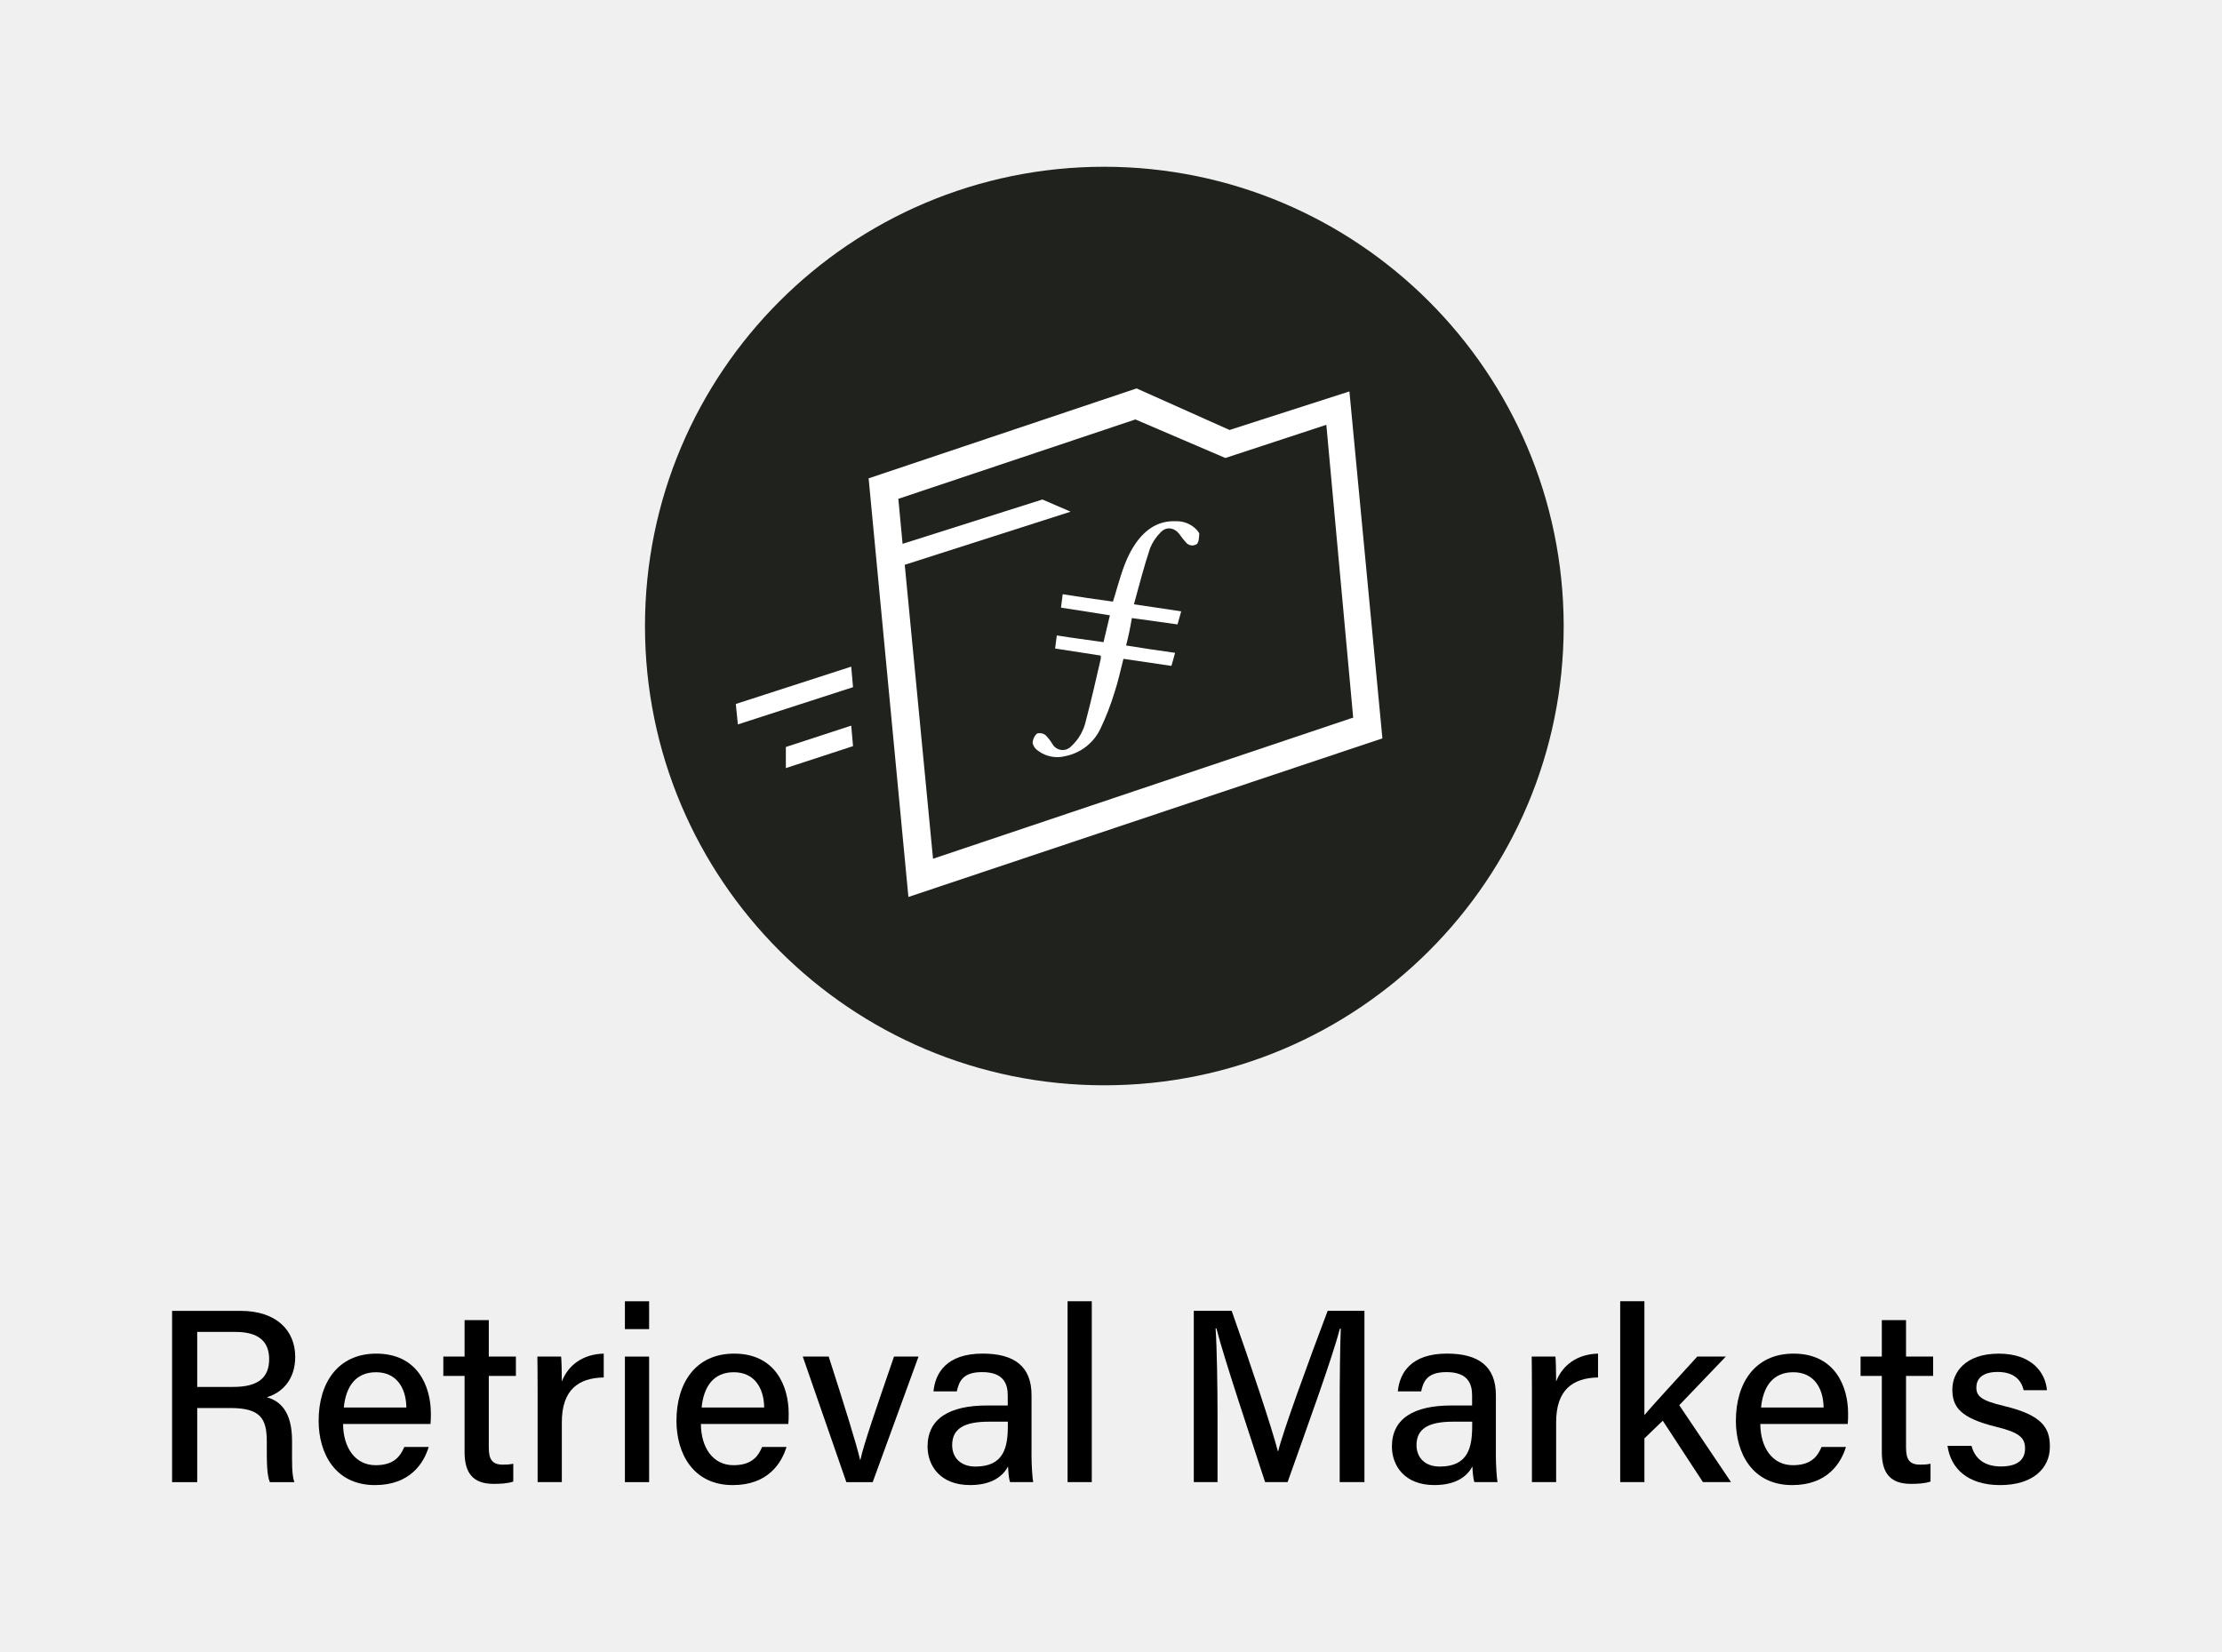
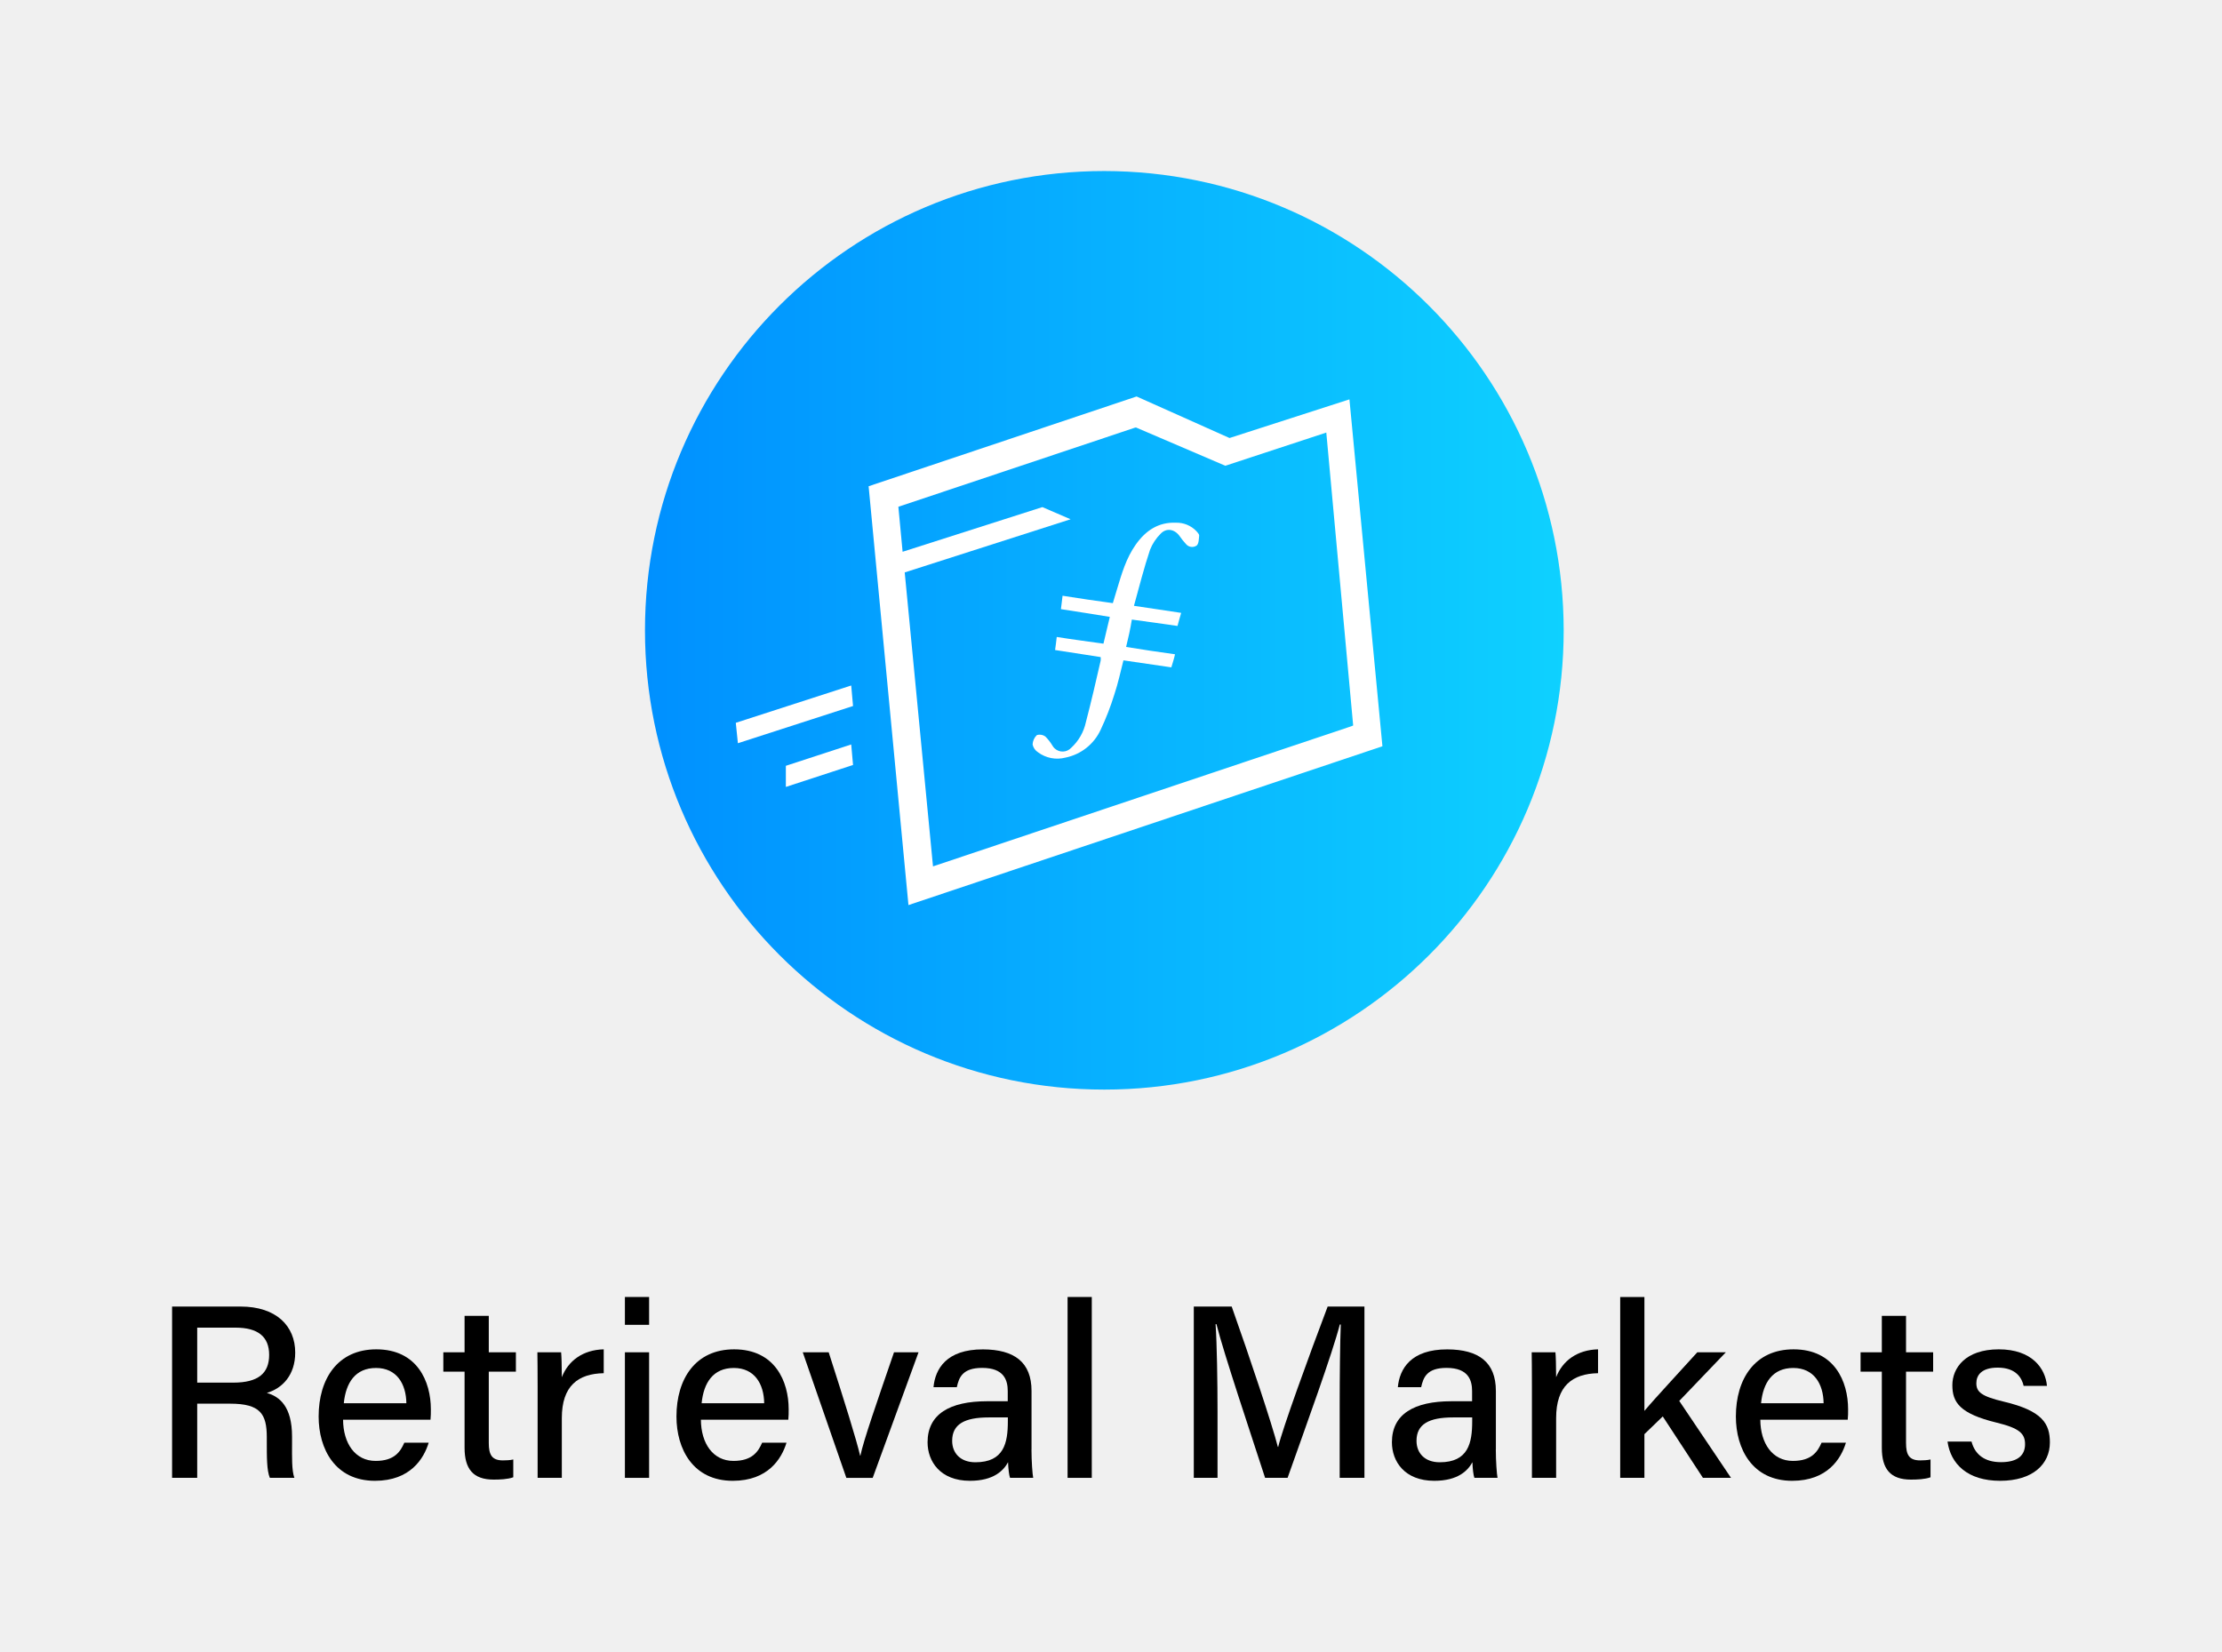
<svg xmlns="http://www.w3.org/2000/svg" id="Layer_1" viewBox="0 0 850 632">
  <defs>
-     <style>.cls-1,.cls-2{fill:#fff;}.cls-3{fill:#20221e;}.cls-2{fill-rule:evenodd;}</style>
+     <style>.cls-1{fill:url(#linear-gradient);}.cls-2,.cls-3{fill:#fff;}.cls-3{fill-rule:evenodd;}</style>
+     <linearGradient id="linear-gradient" x1="245.7" y1="-1143.93" x2="597.52" y2="-1143.93" gradientTransform="translate(1.3 -901.5) scale(1 -1)" gradientUnits="userSpaceOnUse">
+       <stop offset="0" stop-color="#0090ff" />
+       <stop offset="1" stop-color="#0ed1ff" />
+     </linearGradient>
  </defs>
  <g>
-     <path d="M75.44,538.7v28.37h-9.61v-65.53h26.21c13.62,0,20.89,7.41,20.89,17.62,0,8.57-4.87,13.65-10.86,15.43,4.95,1.39,9.65,5.27,9.65,16.71v2.89c0,4.5-.17,10.08,.89,12.88h-9.39c-1.18-2.83-1.16-7.9-1.16-14.2v-1.31c0-8.92-2.48-12.85-14.01-12.85h-12.63Zm0-8.06h13.8c9.59,0,13.72-3.61,13.72-10.62s-4.34-10.42-12.86-10.42h-14.66v21.04Z" />
-     <path d="M131.24,544.81c.05,9.04,4.6,15.78,12.46,15.78,7.2,0,9.49-3.59,10.97-6.98h9.32c-1.85,6.1-7.03,14.59-20.56,14.59-15.24,0-21.54-12.19-21.54-24.6,0-14.43,7.3-25.7,22.06-25.7,15.69,0,20.87,12.34,20.87,22.92,0,1.49,0,2.69-.14,4h-33.44Zm24.21-6.3c-.1-7.45-3.73-13.49-11.61-13.49s-11.54,5.6-12.32,13.49h23.92Z" />
-     <path d="M169.59,519.03h8.13v-13.94h9.26v13.94h10.37v7.4h-10.37v27.28c0,4.47,1.13,6.67,5.41,6.67,1.07,0,2.71-.05,3.96-.35v6.81c-2.16,.79-5.15,.89-7.52,.89-7.84,0-11.11-4.09-11.11-12.15v-29.15h-8.13v-7.4Z" />
-     <path d="M205.66,532.08c0-6.34-.05-10.21-.09-13.05h9.08c.14,1.3,.27,5.26,.27,9.54,2.44-6.3,8.05-10.47,16.03-10.67v9.12c-9.81,.19-16.03,4.84-16.03,17.18v22.86h-9.26v-34.99Z" />
-     <path d="M239.05,497.87h9.26v10.65h-9.26v-10.65Zm0,21.16h9.26v48.04h-9.26v-48.04Z" />
-     <path d="M268.12,544.81c.05,9.04,4.6,15.78,12.46,15.78,7.2,0,9.49-3.59,10.97-6.98h9.32c-1.85,6.1-7.03,14.59-20.56,14.59-15.24,0-21.54-12.19-21.54-24.6,0-14.43,7.3-25.7,22.06-25.7,15.69,0,20.87,12.34,20.87,22.92,0,1.49,0,2.69-.14,4h-33.44Zm24.21-6.3c-.1-7.45-3.73-13.49-11.61-13.49s-11.54,5.6-12.32,13.49h23.92Z" />
-     <path d="M317.01,519.03c6.1,18.99,10.65,33.58,12.02,39.54h.1c1.21-5.85,6.24-20.25,12.86-39.54h9.38l-17.53,48.04h-10.08l-16.67-48.04h9.93Z" />
-     <path d="M394.58,556.21c0,4.41,.37,9.51,.66,10.85h-8.86c-.38-1.05-.66-3.38-.76-5.98-1.69,3.1-5.41,7.11-14.57,7.11-11.38,0-16.22-7.42-16.22-14.75,0-10.77,8.49-15.7,22.73-15.7h7.94v-3.87c0-4.08-1.33-8.9-9.77-8.9-7.56,0-8.88,3.67-9.71,7.37h-8.92c.65-6.99,4.97-14.5,18.94-14.45,11.96,.04,18.56,4.87,18.56,15.9v22.42Zm-9.04-12.27h-7.32c-9.27,0-13.98,2.61-13.98,8.97,0,4.7,3.17,8.2,8.88,8.2,10.96,0,12.42-7.42,12.42-15.68v-1.48Z" />
-     <path d="M408.39,567.06v-69.2h9.26v69.2h-9.26Z" />
-     <path d="M512.48,539.77c0-11.98,.14-24.39,.42-31.38h-.37c-2.85,11.14-12.69,38.08-19.98,58.67h-8.6c-5.51-16.99-15.69-47.27-18.62-58.81h-.32c.51,7.59,.74,21.95,.74,33.18v25.63h-9.08v-65.53h14.5c7,19.73,15.46,45.07,17.65,53.68h.15c1.55-6.74,11.63-34.44,18.91-53.68h14.07v65.53h-9.47v-27.29Z" />
-     <path d="M572.21,556.21c0,4.41,.37,9.51,.66,10.85h-8.86c-.38-1.05-.66-3.38-.76-5.98-1.69,3.1-5.41,7.11-14.57,7.11-11.38,0-16.22-7.42-16.22-14.75,0-10.77,8.49-15.7,22.73-15.7h7.94v-3.87c0-4.08-1.33-8.9-9.77-8.9-7.56,0-8.88,3.67-9.71,7.37h-8.92c.65-6.99,4.97-14.5,18.94-14.45,11.96,.04,18.56,4.87,18.56,15.9v22.42Zm-9.04-12.27h-7.32c-9.27,0-13.98,2.61-13.98,8.97,0,4.7,3.17,8.2,8.88,8.2,10.96,0,12.42-7.42,12.42-15.68v-1.48Z" />
-     <path d="M586.02,532.08c0-6.34-.05-10.21-.09-13.05h9.08c.14,1.3,.27,5.26,.27,9.54,2.44-6.3,8.05-10.47,16.03-10.67v9.12c-9.81,.19-16.03,4.84-16.03,17.18v22.86h-9.26v-34.99Z" />
-     <path d="M629.05,541.44c3.96-4.75,13.69-15.15,20.23-22.42h10.92l-17.82,18.61,19.8,29.43h-10.74l-15.37-23.5-7.02,6.78v16.72h-9.26v-69.2h9.26v43.57Z" />
-     <path d="M673.39,544.81c.05,9.04,4.6,15.78,12.46,15.78,7.2,0,9.49-3.59,10.97-6.98h9.32c-1.85,6.1-7.03,14.59-20.56,14.59-15.24,0-21.54-12.19-21.54-24.6,0-14.43,7.3-25.7,22.06-25.7,15.69,0,20.87,12.34,20.87,22.92,0,1.49,0,2.69-.14,4h-33.44Zm24.21-6.3c-.1-7.45-3.73-13.49-11.61-13.49s-11.54,5.6-12.32,13.49h23.92Z" />
-     <path d="M711.74,519.03h8.13v-13.94h9.26v13.94h10.37v7.4h-10.37v27.28c0,4.47,1.13,6.67,5.41,6.67,1.07,0,2.71-.05,3.96-.35v6.81c-2.16,.79-5.15,.89-7.52,.89-7.84,0-11.11-4.09-11.11-12.15v-29.15h-8.13v-7.4Z" />
-     <path d="M754.18,553.19c1.31,4.97,5.04,7.88,11.26,7.88,6.64,0,9.22-2.8,9.22-6.88s-2.18-6.13-10.9-8.25c-14.1-3.44-16.91-7.76-16.91-14.33s4.99-13.7,17.75-13.7,17.86,7.32,18.44,13.98h-8.92c-.63-2.85-2.76-6.98-9.92-6.98-6.28,0-8.17,2.98-8.17,5.94,0,3.35,1.88,5.01,10.49,7.06,14.85,3.51,17.64,8.49,17.64,15.61,0,8.33-6.56,14.68-19.03,14.68s-18.94-6.43-20.13-15.01h9.19Z" />
+     <path d="M75.44,537.06v28.37h-9.61v-65.54h26.21c13.62,0,20.89,7.41,20.89,17.62,0,8.57-4.87,13.65-10.86,15.43,4.95,1.39,9.65,5.27,9.65,16.71v2.89c0,4.49-.17,10.08,.89,12.88h-9.39c-1.18-2.83-1.16-7.9-1.16-14.21v-1.31c0-8.92-2.48-12.85-14.01-12.85h-12.63Zm0-8.06h13.8c9.59,0,13.72-3.61,13.72-10.62s-4.34-10.42-12.86-10.42h-14.66v21.04Z" />
+     <path d="M131.24,543.18c.05,9.04,4.6,15.77,12.46,15.77,7.2,0,9.49-3.58,10.97-6.98h9.32c-1.85,6.1-7.03,14.59-20.56,14.59-15.24,0-21.54-12.19-21.54-24.6,0-14.44,7.3-25.7,22.06-25.7,15.69,0,20.87,12.34,20.87,22.92,0,1.49,0,2.68-.14,4h-33.44Zm24.21-6.3c-.1-7.45-3.73-13.49-11.61-13.49s-11.54,5.59-12.32,13.49h23.92Z" />
+     <path d="M169.59,517.4h8.13v-13.95h9.26v13.95h10.37v7.39h-10.37v27.28c0,4.47,1.13,6.68,5.41,6.68,1.07,0,2.71-.05,3.96-.35v6.81c-2.16,.79-5.15,.89-7.52,.89-7.84,0-11.11-4.09-11.11-12.15v-29.15h-8.13v-7.39Z" />
+     <path d="M205.66,530.44c0-6.34-.05-10.21-.09-13.05h9.08c.14,1.3,.27,5.26,.27,9.54,2.44-6.3,8.05-10.47,16.03-10.67v9.13c-9.81,.19-16.03,4.84-16.03,17.18v22.86h-9.26v-34.99Z" />
+     <path d="M239.05,496.23h9.26v10.65h-9.26v-10.65Zm0,21.16h9.26v48.04h-9.26v-48.04Z" />
+     <path d="M268.12,543.18c.05,9.04,4.6,15.77,12.46,15.77,7.2,0,9.49-3.58,10.97-6.98h9.32c-1.85,6.1-7.03,14.59-20.56,14.59-15.24,0-21.54-12.19-21.54-24.6,0-14.44,7.3-25.7,22.06-25.7,15.69,0,20.87,12.34,20.87,22.92,0,1.49,0,2.68-.14,4h-33.44Zm24.21-6.3c-.1-7.45-3.73-13.49-11.61-13.49s-11.54,5.59-12.32,13.49h23.92Z" />
+     <path d="M317.01,517.4c6.1,18.99,10.65,33.58,12.02,39.54h.1c1.21-5.85,6.24-20.25,12.86-39.54h9.38l-17.53,48.04h-10.08l-16.67-48.04h9.93Z" />
+     <path d="M394.58,554.58c0,4.41,.37,9.51,.66,10.85h-8.86c-.38-1.05-.66-3.38-.76-5.98-1.69,3.11-5.41,7.11-14.57,7.11-11.38,0-16.22-7.42-16.22-14.75,0-10.76,8.49-15.69,22.73-15.69h7.94v-3.87c0-4.07-1.33-8.89-9.77-8.89-7.56,0-8.88,3.67-9.71,7.37h-8.92c.65-6.99,4.97-14.5,18.94-14.45,11.96,.04,18.56,4.87,18.56,15.9v22.42Zm-9.04-12.27h-7.32c-9.27,0-13.98,2.61-13.98,8.96,0,4.7,3.17,8.2,8.88,8.2,10.96,0,12.42-7.42,12.42-15.68v-1.48Z" />
+     <path d="M408.39,565.43v-69.2h9.26v69.2h-9.26Z" />
+     <path d="M512.48,538.13c0-11.98,.14-24.39,.42-31.38h-.37c-2.85,11.14-12.69,38.08-19.98,58.68h-8.6c-5.51-16.99-15.69-47.27-18.62-58.81h-.32c.51,7.59,.74,21.94,.74,33.18v25.63h-9.08v-65.54h14.5c7,19.73,15.46,45.07,17.65,53.68h.15c1.55-6.74,11.63-34.44,18.91-53.68h14.07v65.54h-9.47v-27.3Z" />
+     <path d="M572.21,554.58c0,4.41,.37,9.51,.66,10.85h-8.86c-.38-1.05-.66-3.38-.76-5.98-1.69,3.11-5.41,7.11-14.57,7.11-11.38,0-16.22-7.42-16.22-14.75,0-10.76,8.49-15.69,22.73-15.69h7.94v-3.87c0-4.07-1.33-8.89-9.77-8.89-7.56,0-8.88,3.67-9.71,7.37h-8.92c.65-6.99,4.97-14.5,18.94-14.45,11.96,.04,18.56,4.87,18.56,15.9v22.42Zm-9.04-12.27h-7.32c-9.27,0-13.98,2.61-13.98,8.96,0,4.7,3.17,8.2,8.88,8.2,10.96,0,12.42-7.42,12.42-15.68v-1.48Z" />
+     <path d="M586.02,530.44c0-6.34-.05-10.21-.09-13.05h9.08c.14,1.3,.27,5.26,.27,9.54,2.44-6.3,8.05-10.47,16.03-10.67v9.13c-9.81,.19-16.03,4.84-16.03,17.18v22.86h-9.26v-34.99Z" />
+     <path d="M629.05,539.81c3.96-4.75,13.69-15.15,20.23-22.42h10.92l-17.82,18.61,19.8,29.43h-10.74l-15.37-23.5-7.02,6.78v16.72h-9.26v-69.2h9.26v43.58Z" />
+     <path d="M673.39,543.18c.05,9.04,4.6,15.77,12.46,15.77,7.2,0,9.49-3.58,10.97-6.98h9.32c-1.85,6.1-7.03,14.59-20.56,14.59-15.24,0-21.54-12.19-21.54-24.6,0-14.44,7.3-25.7,22.06-25.7,15.69,0,20.87,12.34,20.87,22.92,0,1.49,0,2.68-.14,4h-33.44Zm24.21-6.3c-.1-7.45-3.73-13.49-11.61-13.49s-11.54,5.59-12.32,13.49h23.92Z" />
+     <path d="M711.74,517.4h8.13v-13.95h9.26v13.95h10.37v7.39h-10.37v27.28c0,4.47,1.13,6.68,5.41,6.68,1.07,0,2.71-.05,3.96-.35v6.81c-2.16,.79-5.15,.89-7.52,.89-7.84,0-11.11-4.09-11.11-12.15v-29.15h-8.13v-7.39Z" />
+     <path d="M754.18,551.55c1.31,4.97,5.04,7.88,11.26,7.88,6.64,0,9.22-2.8,9.22-6.88s-2.18-6.14-10.9-8.25c-14.1-3.44-16.91-7.76-16.91-14.33s4.99-13.71,17.75-13.71,17.86,7.33,18.44,13.98h-8.92c-.63-2.85-2.76-6.98-9.92-6.98-6.28,0-8.17,2.99-8.17,5.95,0,3.35,1.88,5.01,10.49,7.06,14.85,3.51,17.64,8.49,17.64,15.61,0,8.33-6.56,14.68-19.03,14.68s-18.94-6.43-20.13-15.01h9.19Z" />
  </g>
  <g>
-     <path class="cls-3" d="M422.45,63.8c-97.05,0-175.72,78.67-175.72,175.72s78.67,175.72,175.72,175.72,175.72-78.67,175.72-175.72c0-.03,0-.05,0-.08-.16-96.97-78.75-175.52-175.72-175.64Z" />
-     <polygon class="cls-1" points="326.32 262.91 325.62 255.06 281.47 269.34 282.27 277.16 326.32 262.91" />
-     <polygon class="cls-1" points="300.62 293.87 326.32 285.47 325.62 277.63 300.62 285.8 300.62 293.87" />
-     <path class="cls-2" d="M432.99,236.48c5.9,.76,11.55,1.62,17.45,2.42,.5-1.79,.89-3.25,1.41-4.99-6.03-.91-11.79-1.8-18.08-2.7,2.05-7.44,3.85-14.49,6.16-21.41,.92-2.31,2.32-4.41,4.09-6.16,2.18-2.31,5.26-1.79,7.18,.76,.74,1.09,1.55,2.12,2.44,3.09,1.01,1.32,2.89,1.6,4.24,.63,.76-.76,.76-2.44,.89-3.83,0-.52-.65-1.15-1.02-1.62-2.07-2.17-4.96-3.35-7.96-3.25-6.66-.26-11.53,3.07-15.25,8.33-3.72,5.26-5.38,11.14-7.18,17.04-.5,1.8-1.02,3.48-1.62,5.39-6.5-.89-12.82-1.8-19.22-2.83-.26,1.8-.39,3.25-.65,5.13,6.5,1.02,12.44,1.92,18.71,2.94-.89,3.59-1.62,6.94-2.44,10.27-6.14-.89-12.04-1.62-17.87-2.57-.26,1.92-.39,3.25-.65,5,5.9,.89,11.66,1.79,17.43,2.7,.07,.46,.07,.93,0,1.4-1.79,7.83-3.59,15.64-5.64,23.47-.82,3.79-2.79,7.23-5.64,9.86-1.68,1.8-4.51,1.9-6.31,.22-.35-.32-.64-.7-.87-1.11-.75-1.26-1.66-2.42-2.7-3.46-.94-.68-2.14-.88-3.25-.52-.99,.94-1.58,2.23-1.62,3.59,.26,1.22,1.01,2.29,2.06,2.96,3,2.26,6.88,3.01,10.51,2.05,5.92-1.2,10.92-5.15,13.45-10.64,2.08-4.39,3.84-8.93,5.26-13.58,1.41-4.24,2.31-8.46,3.46-12.99l18.34,2.7c.5-1.79,1.02-3.33,1.41-5-6.42-.89-12.57-1.79-18.73-2.81,.91-3.59,1.62-6.92,2.18-10.38l.02-.1Z" />
-     <path class="cls-1" d="M470.35,164.51l-35.56-15.9-102.51,34.4,15.22,160.17,181.32-60.68-12.62-132.74-45.85,14.75Zm46.55,110.29l-159.98,53.76-10.82-112.47,63.45-20.32-10.79-4.66-53.49,16.96-1.62-17.22,90.69-30.37,.29,.13,34.11,14.62,38.63-12.7,10.28,112.08-.75,.19Z" />
+     <path class="cls-1" d="M422.45,65.44c-97.05,0-175.72,78.67-175.72,175.72s78.67,175.72,175.72,175.72,175.72-78.67,175.72-175.72c-.12-97-78.72-175.6-175.72-175.72Z" />
+     <path class="cls-3" d="M432.99,237.05c5.9,.76,11.55,1.62,17.45,2.44,.5-1.8,.89-3.35,1.4-5-6.03-.89-11.79-1.8-18.06-2.7,2.05-7.44,3.83-14.49,6.14-21.41,.91-2.32,2.3-4.42,4.06-6.17,2.18-2.31,5.26-1.79,7.18,.78,.74,1.08,1.55,2.1,2.44,3.07,1.01,1.32,2.88,1.6,4.22,.63,.78-.76,.78-2.44,.91-3.83,0-.52-.65-1.15-1.04-1.62-2.06-2.17-4.95-3.35-7.94-3.25-6.66-.26-11.53,3.07-15.25,8.33-3.72,5.26-5.39,11.14-7.18,17.06-.52,1.79-1.02,3.46-1.62,5.38-6.5-.89-12.82-1.79-19.23-2.83-.24,1.8-.37,3.35-.63,5.13,6.5,1.02,12.44,1.92,18.71,2.96-.89,3.59-1.62,6.92-2.44,10.25-6.16-.89-12.05-1.62-17.87-2.57-.24,1.92-.37,3.33-.63,5,5.9,.89,11.66,1.79,17.43,2.7,.07,.46,.07,.93,0,1.4-1.79,7.83-3.59,15.64-5.64,23.47-.81,3.79-2.78,7.24-5.64,9.86-1.68,1.8-4.51,1.9-6.31,.22-.35-.32-.64-.7-.87-1.11-.75-1.26-1.66-2.42-2.7-3.46-.94-.68-2.14-.88-3.25-.52-.99,.94-1.57,2.23-1.62,3.59,.26,1.22,1,2.29,2.05,2.96,3.01,2.25,6.89,3.01,10.53,2.05,5.92-1.2,10.92-5.15,13.45-10.64,2.07-4.4,3.83-8.93,5.26-13.58,1.41-4.24,2.31-8.46,3.46-12.99l18.32,2.68c.52-1.79,1.04-3.25,1.41-5-6.4-.89-12.56-1.79-18.71-2.81,.89-3.59,1.62-6.92,2.18-10.38l.05-.06Z" />
+     <polygon class="cls-2" points="326.32 270.12 325.62 262.27 281.47 276.55 282.27 284.36 326.32 270.12" />
+     <polygon class="cls-2" points="300.62 301.08 326.32 292.68 325.62 284.83 300.62 293 300.62 301.08" />
+     <path class="cls-2" d="M470.35,167.59l-35.56-15.9-102.51,34.35,15.24,160.25,181.31-60.77-12.62-132.72-45.85,14.78Zm46.55,110.29l-159.99,53.6-10.82-112.47,63.45-20.34-10.79-4.65-53.47,17.09-1.62-17.22,90.64-30.31h.32l34.11,14.62,38.63-12.7,10.28,112.08-.73,.29Z" />
  </g>
</svg>
